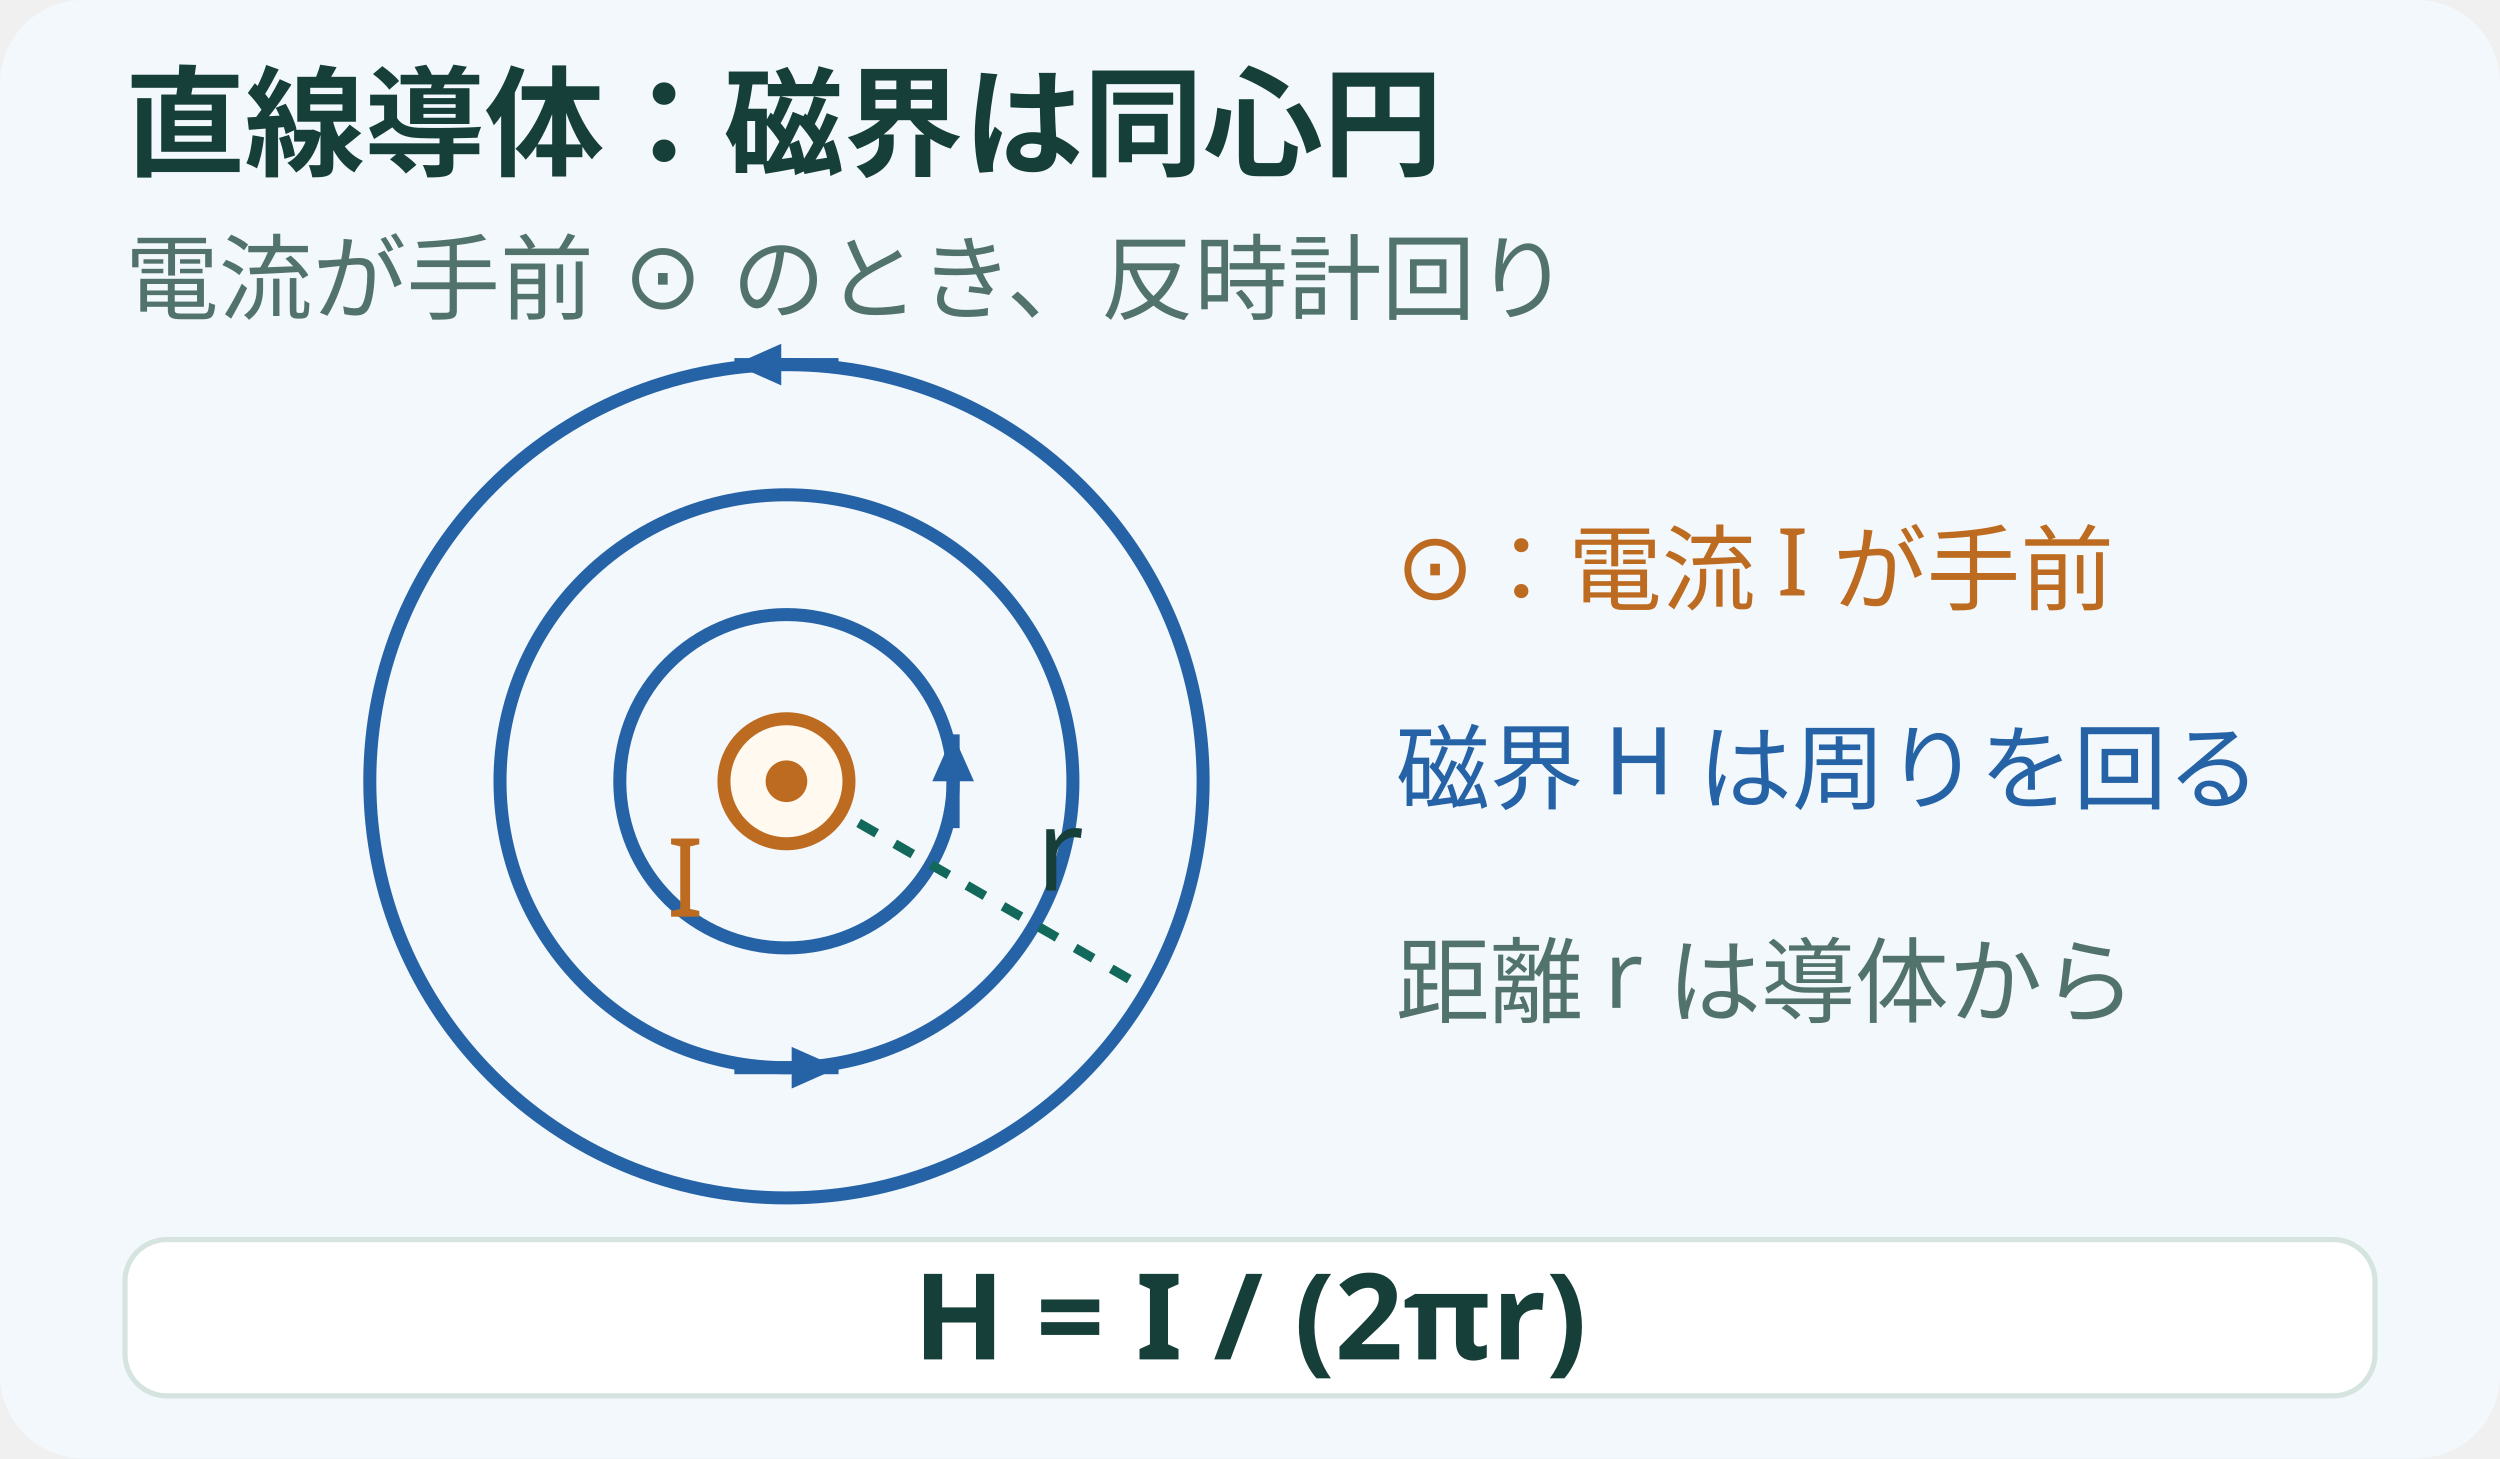
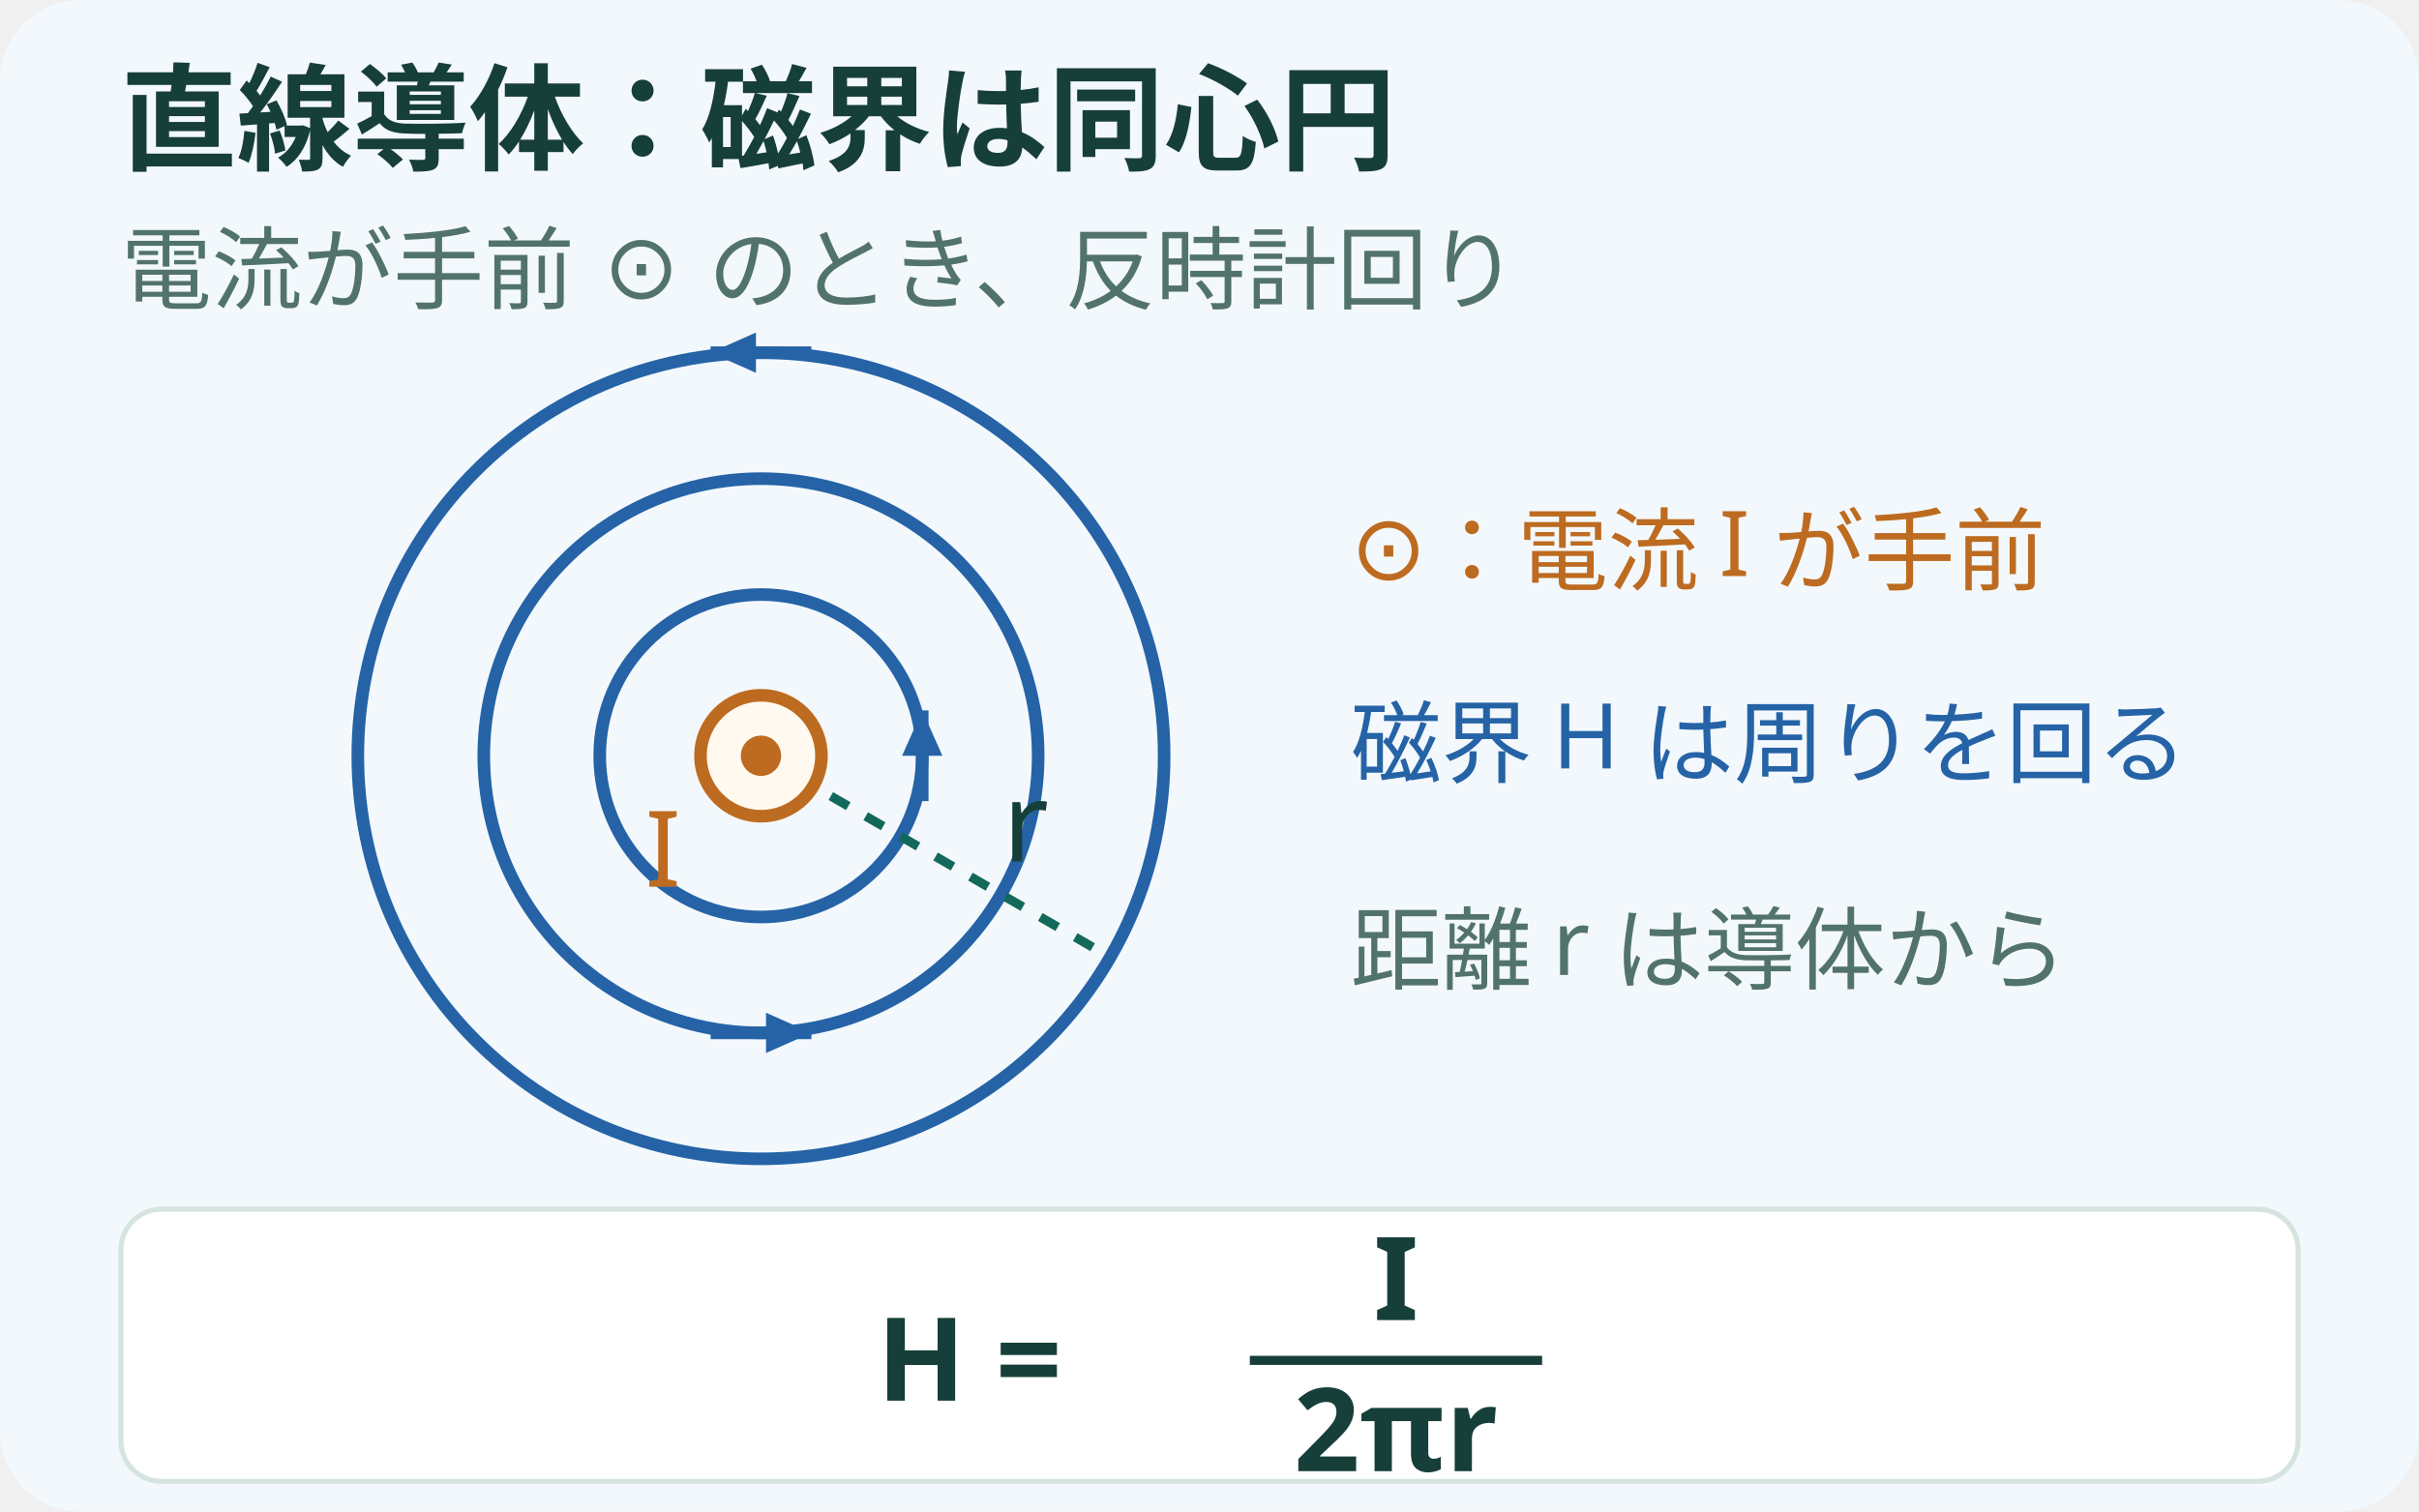
- <svg xmlns="http://www.w3.org/2000/svg" viewBox="0 0 480 280" role="img" aria-labelledby="title desc">
+ <svg xmlns="http://www.w3.org/2000/svg" viewBox="0 0 480 300" role="img" aria-labelledby="title desc">
  <defs>
    <marker id="arrow" markerWidth="10" markerHeight="10" refX="9" refY="5" orient="auto" markerUnits="userSpaceOnUse">
      <path d="M0 1L9 5L0 9Z" fill="#2563a6" />
    </marker>
  </defs>
  <style>svg{font-size:18px;fill:#173f39}text{font-family:"Yu Gothic","Meiryo",sans-serif}.title{font-size:23px;font-weight:700}.note{fill:#52736c}.field{fill:none;stroke:#2563a6;stroke-width:2.5}.formula{font-size:23px;font-weight:700}</style>
-   <rect width="480" height="280" rx="16" fill="#f3f8fc" />
+   <rect width="480" height="300" rx="16" fill="#f3f8fc" />
  <text x="24" y="32" class="title">直線導体：磁界は同心円</text>
  <text x="24" y="60" class="note">電流が手前 ⊙ のとき、反時計回り</text>
  <g class="field">
    <circle cx="151" cy="150" r="32" />
    <circle cx="151" cy="150" r="55" />
    <circle cx="151" cy="150" r="80" />
    <path d="M161 70H141" marker-end="url(#arrow)" />
    <path d="M141 205H161" marker-end="url(#arrow)" />
    <path d="M183 159V141" marker-end="url(#arrow)" />
  </g>
  <path d="M151 150L220.28 190" fill="none" stroke="#12685a" stroke-width="1.8" stroke-dasharray="4 4" />
  <circle cx="151" cy="150" r="12" fill="#fff9f0" stroke="#bd6b20" stroke-width="2.5" />
  <circle cx="151" cy="150" r="4" fill="#bd6b20" />
  <text x="128" y="176" fill="#bd6b20" font-size="21">I</text>
  <text x="199" y="171" font-size="22">r</text>
  <text x="268" y="115" fill="#bd6b20">⊙：電流 I が手前</text>
  <text x="268" y="154" fill="#2563a6">磁界 H は周りを回る</text>
  <text x="268" y="195" class="note">距離 r は導体から</text>
-   <rect x="24" y="238" width="432" height="30" rx="8" fill="#fff" stroke="#d5e4df" />
-   <text x="240" y="261" text-anchor="middle" class="formula">H = I / (2πr)</text>
+   <rect x="24" y="240" width="432" height="54" rx="8" fill="#fff" stroke="#d5e4df" />
+   <g class="formula" aria-hidden="true">
+     <text x="174" y="278">H =</text>
+     <g text-anchor="middle">
+       <text x="277" y="262">I</text>
+       <path d="M248 270H306" fill="none" stroke="#173f39" stroke-width="1.8" />
+       <text x="277" y="292">2πr</text>
+     </g>
+   </g>
</svg>
